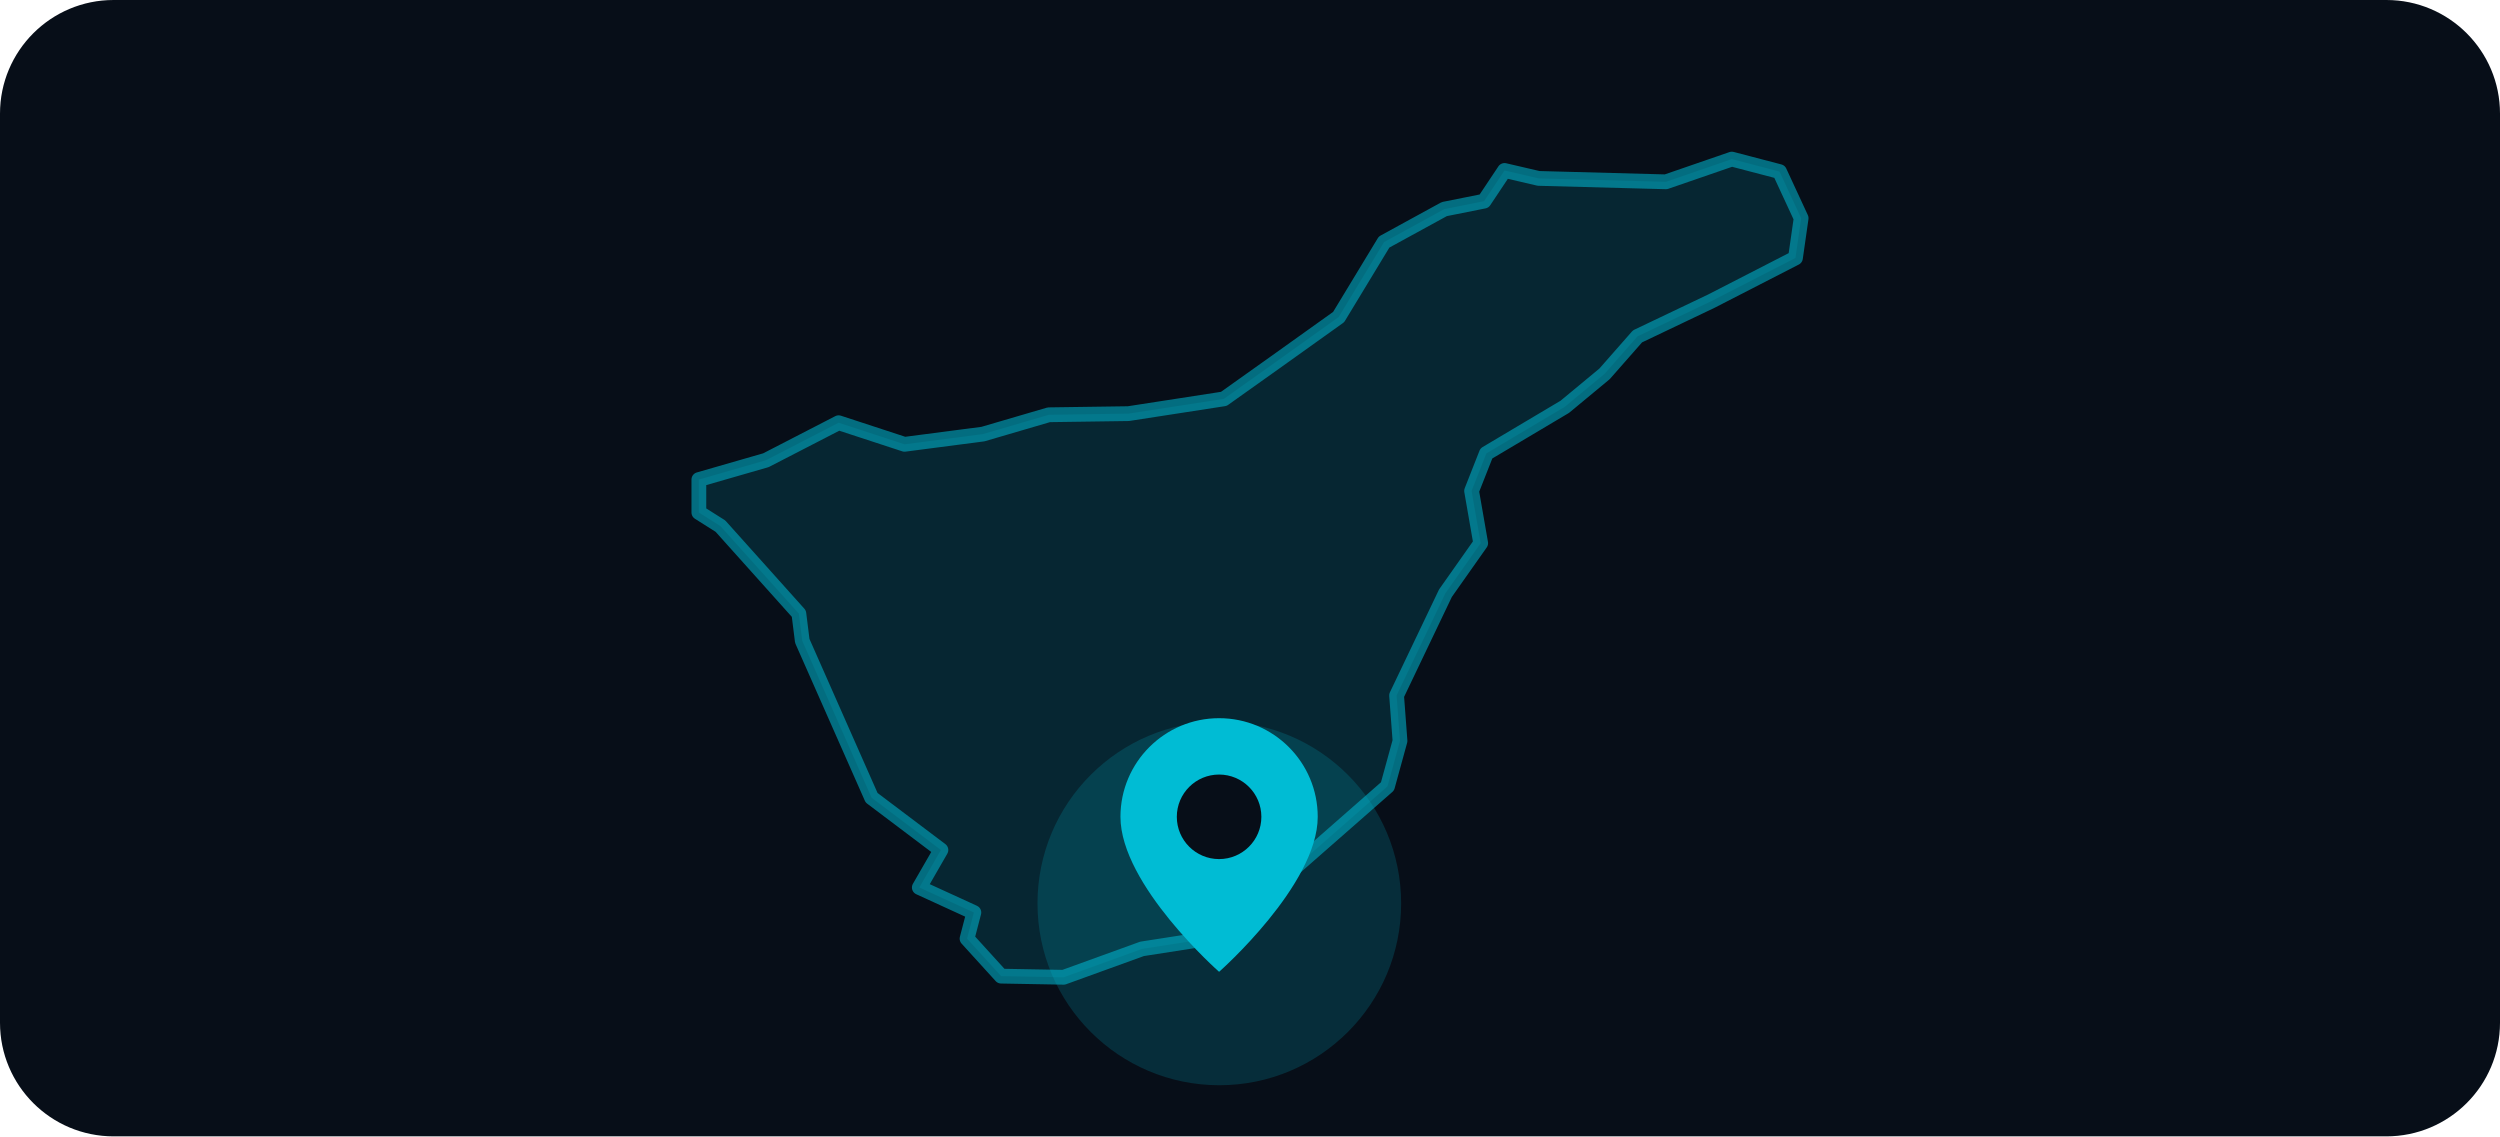
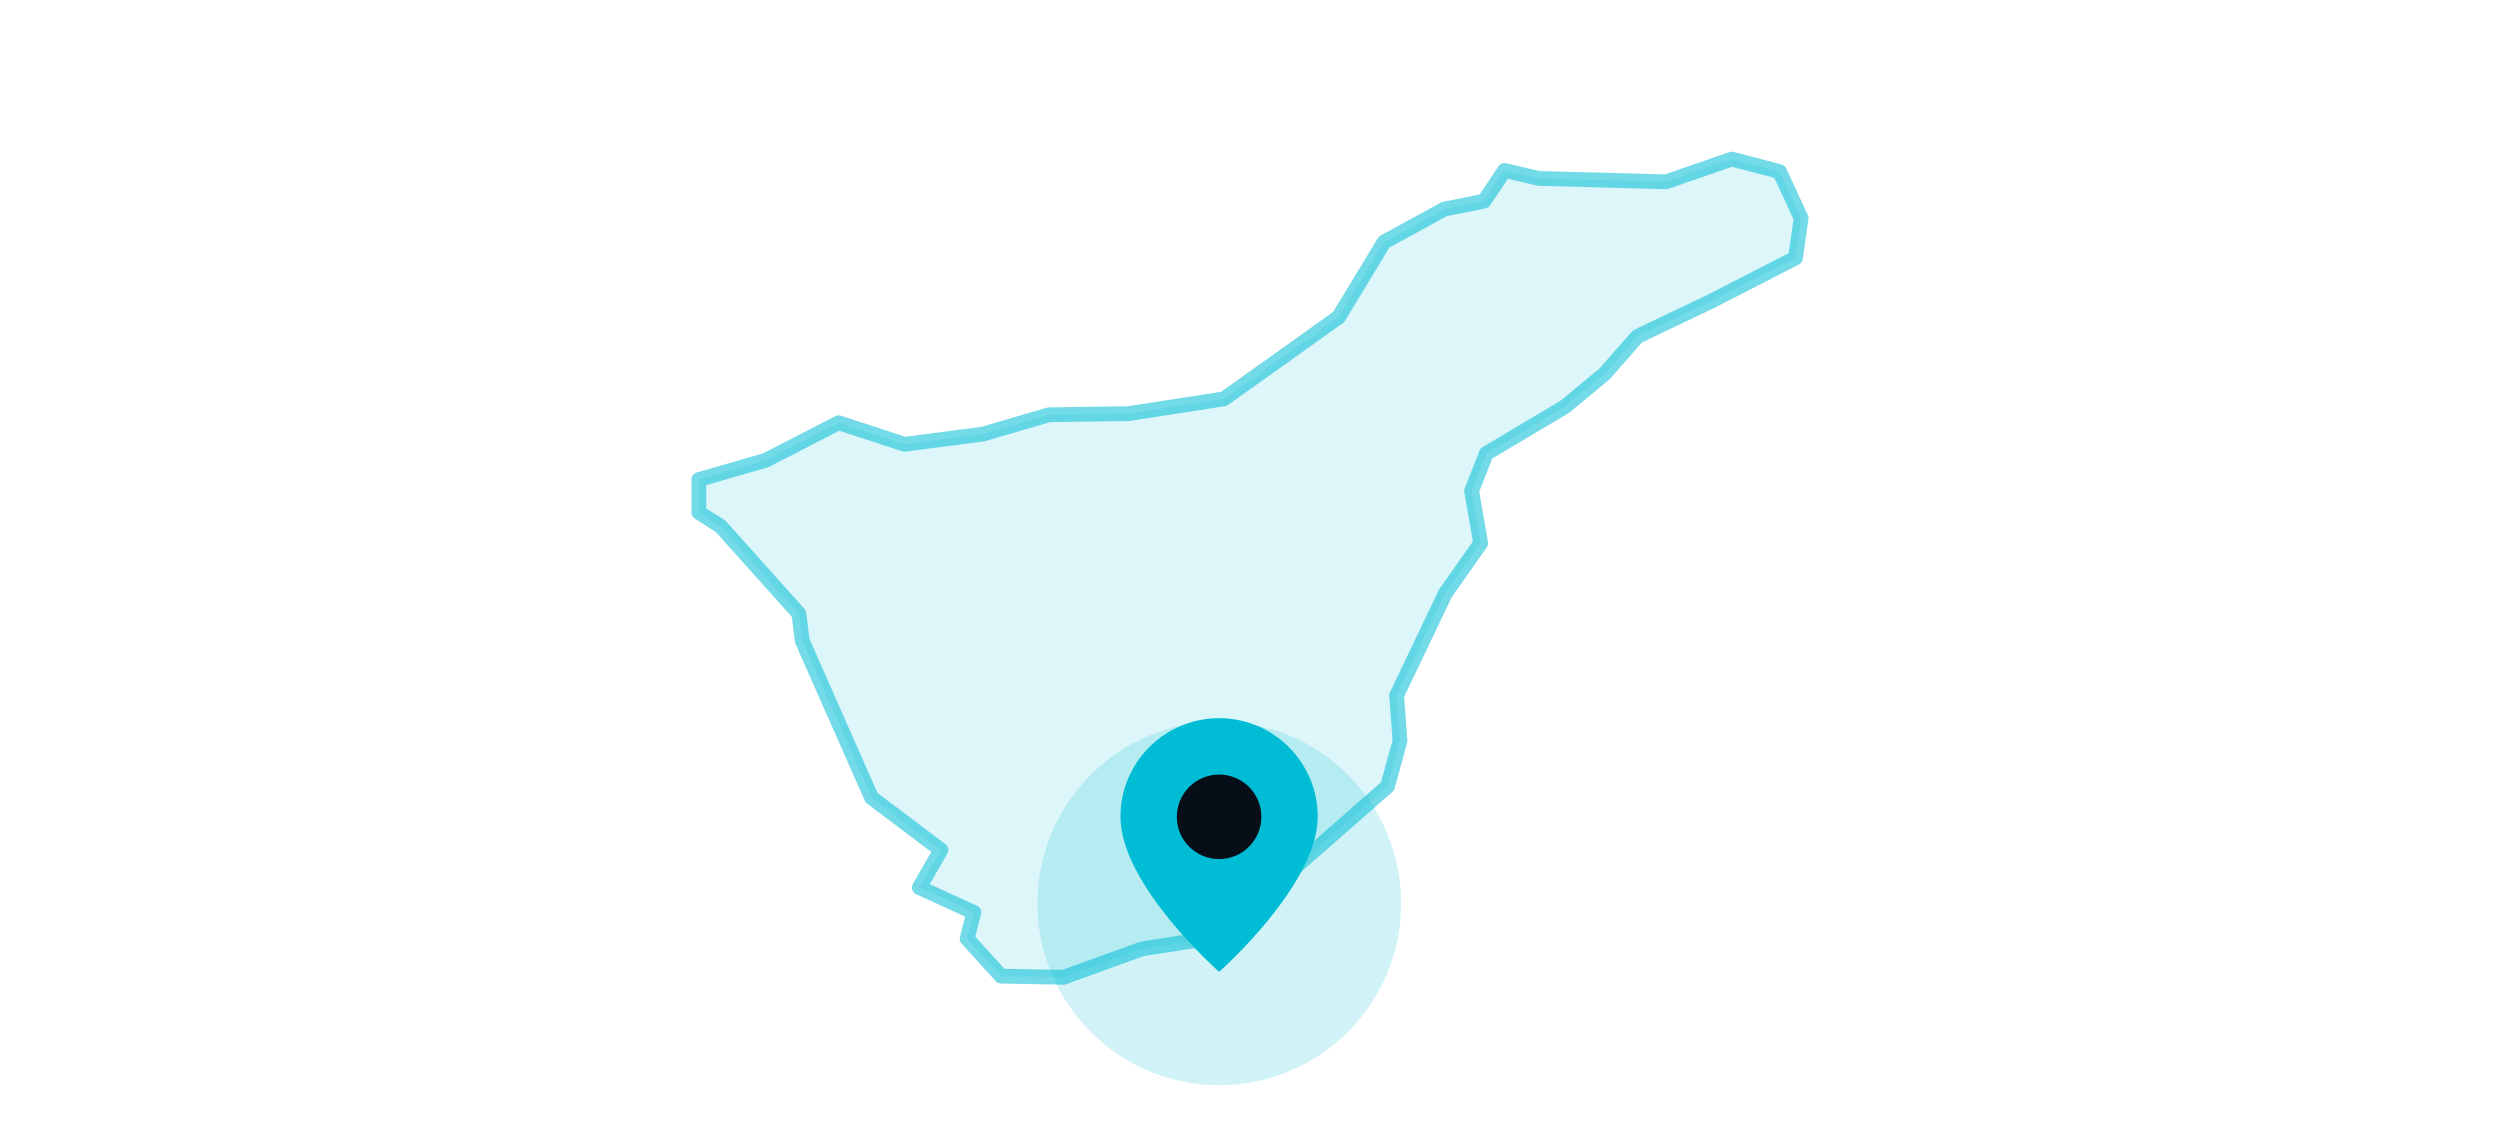
<svg xmlns="http://www.w3.org/2000/svg" width="220" height="100" viewBox="0 0 220 100">
-   <rect width="220" height="100" rx="10" fill="#070e18" />
  <path d="M 152.4 14.0 L 146.6 16.0 L 135.4 15.7 L 132.4 15.0 L 130.6 17.7 L 127.1 18.4 L 121.8 21.3 L 117.8 27.9 L 112.2 31.9 L 107.7 35.1 L 99.3 36.4 L 92.3 36.5 L 86.5 38.2 L 79.6 39.1 L 73.8 37.2 L 67.4 40.5 L 61.5 42.2 L 61.5 45.1 L 63.4 46.3 L 70.3 54.0 L 70.6 56.4 L 76.7 70.2 L 82.8 74.8 L 80.9 78.1 L 85.7 80.3 L 85.1 82.6 L 88.1 85.9 L 93.6 86.0 L 100.5 83.5 L 108.2 82.3 L 109.1 80.6 L 122.1 69.2 L 123.2 65.2 L 122.9 61.2 L 127.2 52.2 L 130.3 47.8 L 129.5 43.2 L 130.8 39.9 L 137.7 35.8 L 141.2 32.9 L 144.1 29.6 L 150.6 26.5 L 158.0 22.7 L 158.5 19.2 L 156.6 15.1 L 152.4 14.0 Z" fill="#00bcd4" fill-opacity="0.14" stroke="#00bcd4" stroke-width="1.3" stroke-opacity="0.55" stroke-linejoin="round" />
  <circle cx="107.3" cy="79.5" r="16" fill="#00bcd4" opacity="0.18" />
  <g transform="translate(98.6,63.2) scale(0.62)">
    <path d="M14 0C6.27 0 0 6.27 0 14c0 9.67 14 22 14 22S28 23.67 28 14C28 6.27 21.73 0 14 0z" fill="#00bcd4" />
    <circle cx="14" cy="14" r="6" fill="#070e18" />
  </g>
</svg>
